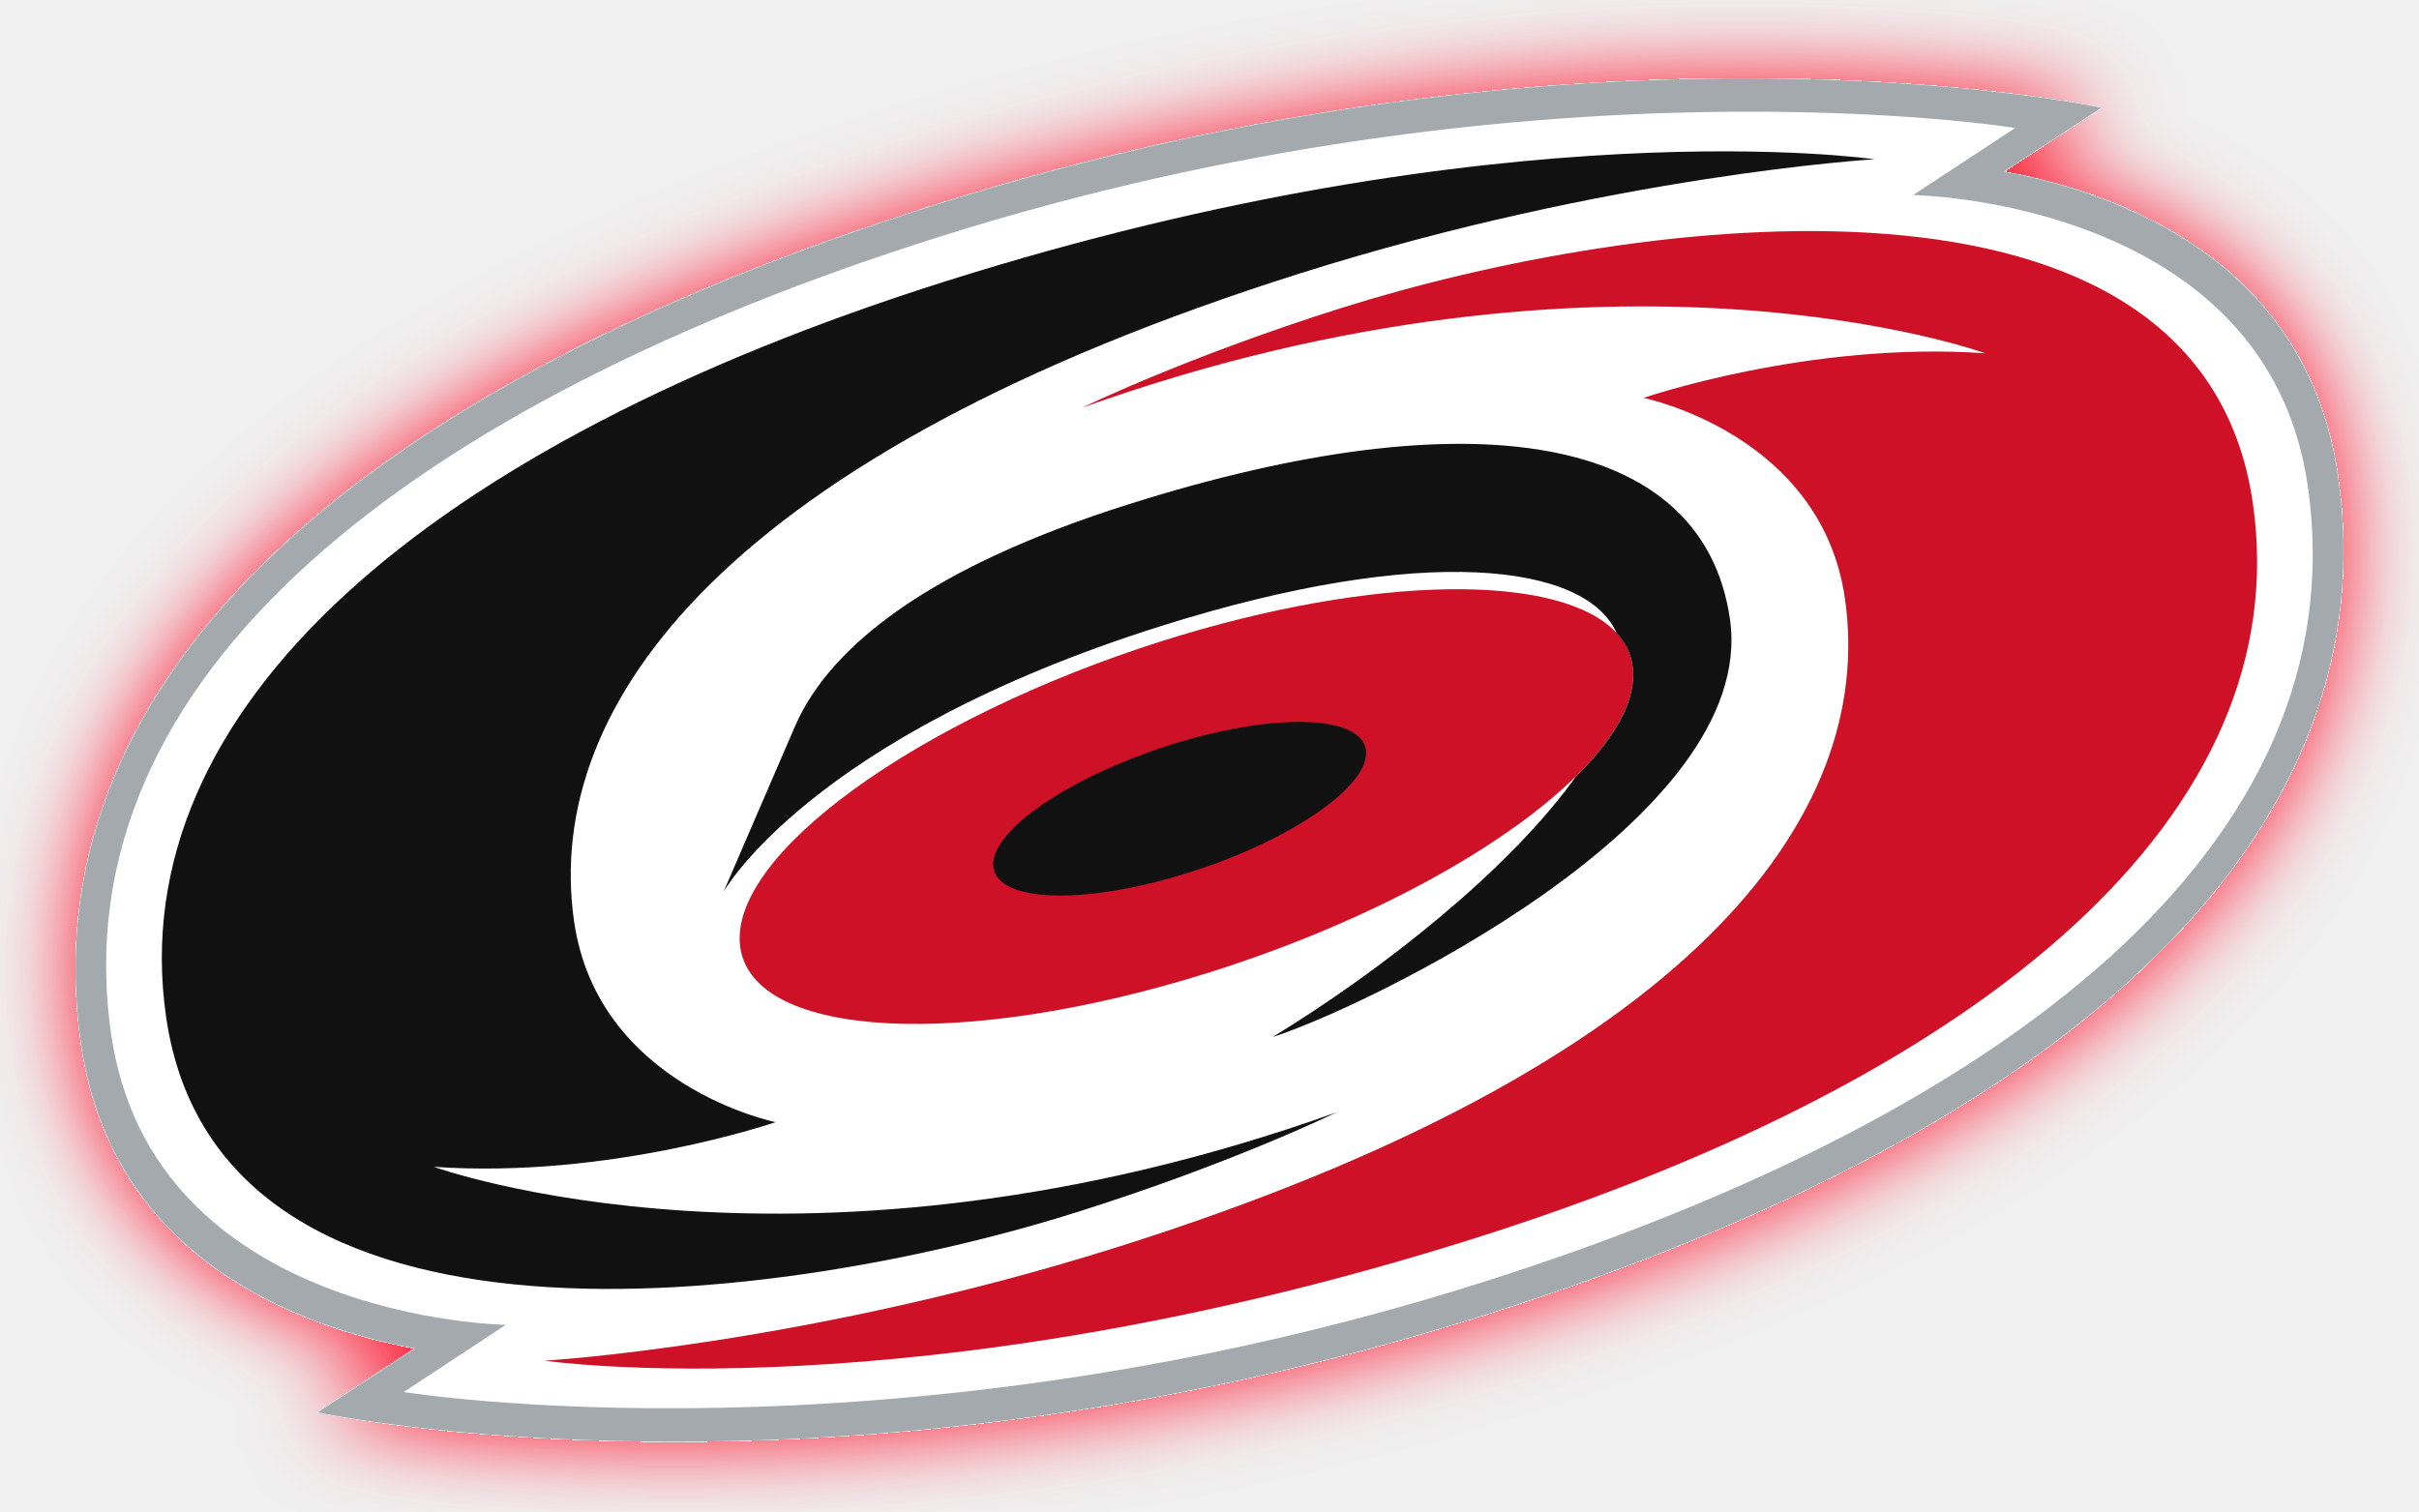
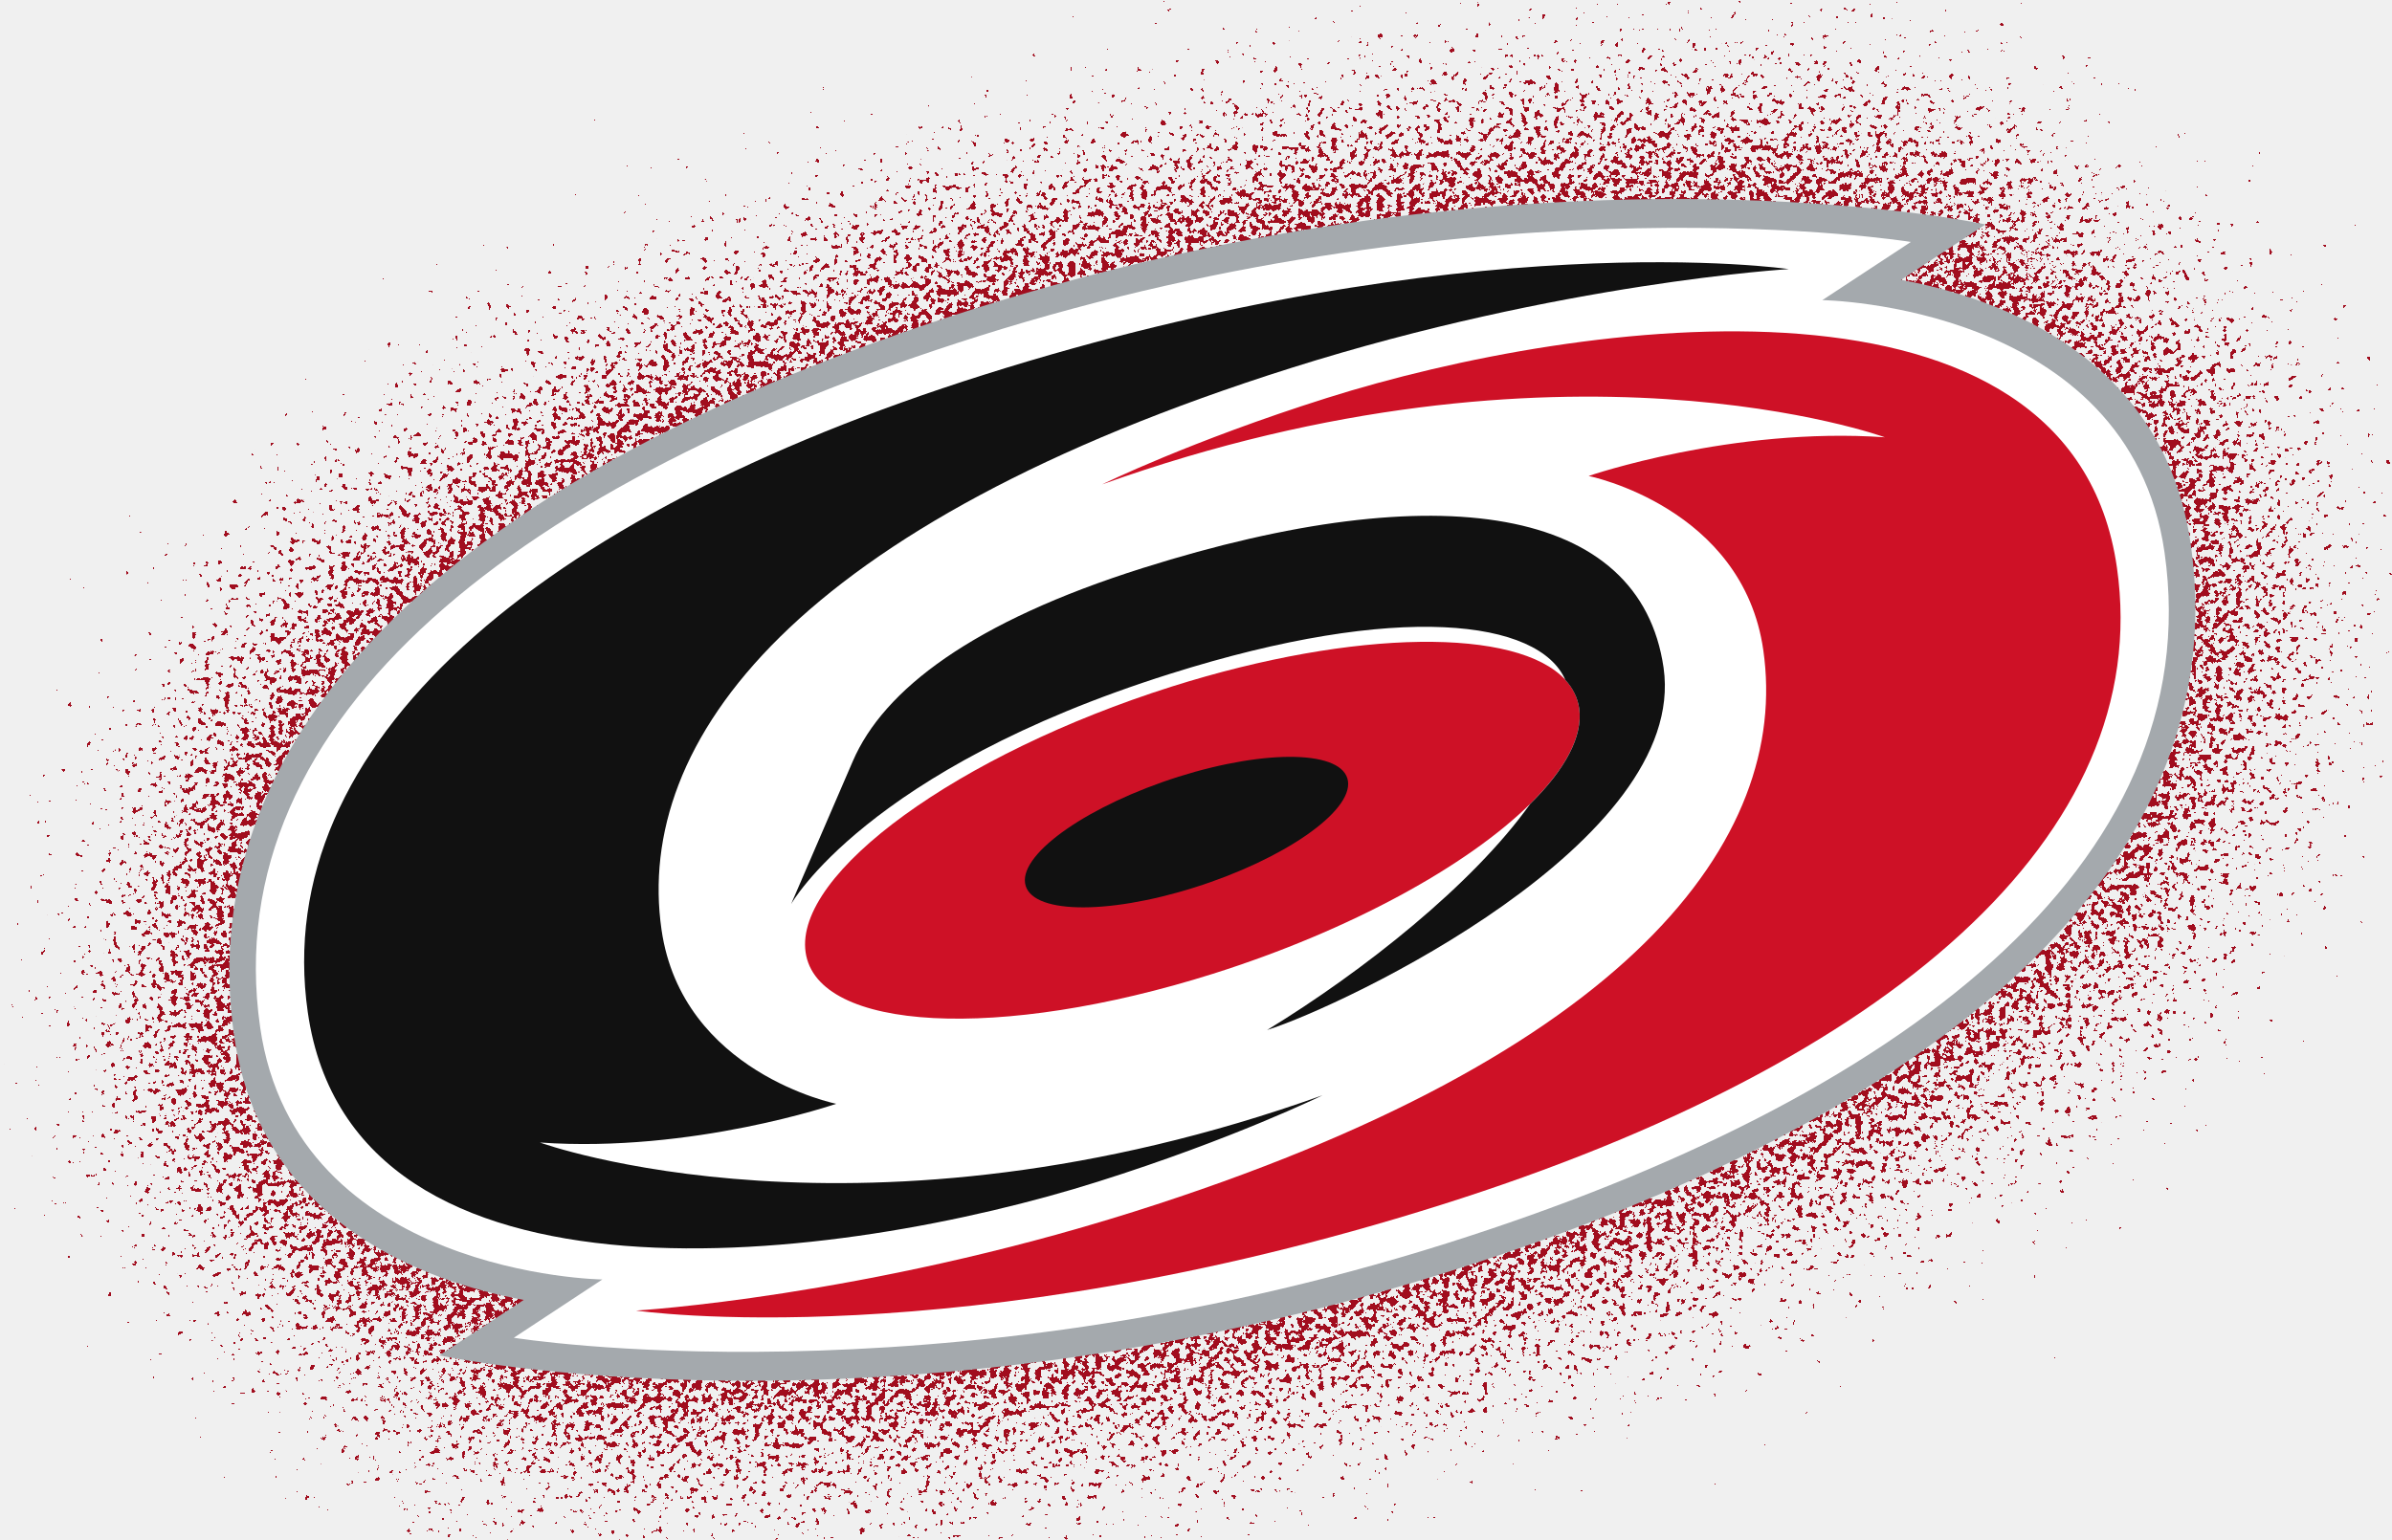
- <svg xmlns="http://www.w3.org/2000/svg" width="64" height="40" viewBox="0 0 64 40" fill="none">
+ <svg xmlns="http://www.w3.org/2000/svg" width="73" height="47" viewBox="0 0 73 47" fill="none">
  <g clip-path="url(#clip0_29_2582)">
-     <g filter="url(#filter0_d_29_2582)">
-       <path d="M61.858 12.613C61.037 6.883 56.029 5.102 53.018 4.543L55.594 2.851C55.594 2.851 42.137 -0.071 24.734 5.426C8.834 10.447 0.812 18.323 2.143 27.613C2.963 33.343 7.971 35.128 10.983 35.683L8.407 37.375C8.407 37.375 21.864 40.297 39.266 34.803C55.167 29.777 63.186 21.904 61.858 12.613H61.858Z" fill="#A4A9AD" />
+     <g filter="url(#filter0_g_29_2582)">
+       <path d="M66.858 16.613C66.037 10.883 61.029 9.102 58.018 8.543L60.594 6.851C60.594 6.851 47.137 3.929 29.734 9.426C13.834 14.447 5.812 22.323 7.143 31.613C7.963 37.343 12.971 39.128 15.983 39.683L13.407 41.375C13.407 41.375 26.864 44.297 44.266 38.803C60.167 33.777 68.186 25.904 66.858 16.613H66.858Z" fill="#A10D1E" />
    </g>
-     <path d="M61.058 12.864C59.972 5.29 50.615 5.162 50.615 5.162L53.317 3.386C53.317 3.386 40.543 1.311 24.854 6.266C11 10.641 1.575 17.845 2.939 27.357C4.025 34.934 13.382 35.059 13.382 35.059L10.681 36.838C10.681 36.838 23.454 38.912 39.143 33.958C52.997 29.583 62.422 22.381 61.058 12.864L61.058 12.864Z" fill="white" />
-     <path d="M59.605 13.324C58.22 3.654 43.238 5.705 35.494 8.149C31.345 9.459 28.635 10.787 28.635 10.787C42.68 5.761 52.523 9.349 52.523 9.349C47.861 9.023 43.483 10.53 43.483 10.53C43.483 10.53 48.189 11.479 48.813 15.846C49.639 21.611 44.73 28.213 29.599 32.991C21.35 35.597 14.411 36.008 14.411 36.008C14.411 36.008 24.2 37.447 38.976 32.782C52.651 28.464 60.777 21.495 59.605 13.324Z" fill="#CE1126" />
-     <path d="M32.017 25.727C36.213 24.402 39.782 22.429 41.698 20.54C42.758 19.495 43.316 18.484 43.193 17.618C43.145 17.287 42.999 17 42.769 16.75C41.31 15.165 36.392 15.183 30.76 16.959C24.242 19.024 19.24 22.656 19.586 25.07C19.933 27.494 25.499 27.783 32.017 25.727Z" fill="#CE1126" />
-     <path d="M31.453 23.092C34.174 22.235 36.272 20.779 36.138 19.845C36.004 18.911 33.691 18.854 30.969 19.71C28.247 20.573 26.149 22.023 26.283 22.957C26.415 23.892 28.731 23.951 31.453 23.092Z" fill="#111111" />
-     <path d="M11.478 30.878C16.14 31.204 20.52 29.696 20.52 29.696C20.52 29.696 15.815 28.747 15.188 24.378C14.361 18.615 19.271 12.014 34.402 7.233C42.654 4.627 49.592 4.215 49.592 4.215C49.592 4.215 39.803 2.774 25.024 7.442C11.346 11.763 3.223 18.731 4.393 26.9C5.778 36.569 20.763 34.522 28.504 32.074C32.65 30.767 35.362 29.436 35.362 29.436C21.321 34.465 11.478 30.878 11.478 30.878L11.478 30.878Z" fill="#111111" />
-     <path d="M29.88 13.339C24.684 14.977 21.968 17.054 21.028 19.233L19.142 23.602C19.142 23.602 21.434 19.495 30.707 16.571C37.696 14.363 41.967 14.921 42.77 16.753C42.997 17.004 43.146 17.291 43.194 17.622C43.316 18.484 42.758 19.499 41.698 20.543C39.947 23.002 36.604 25.652 33.67 27.443C36.013 26.703 46.533 21.713 45.77 16.386C45.059 11.441 38.911 10.486 29.88 13.339L29.88 13.339Z" fill="#111111" />
+     <path d="M66.858 16.613C66.037 10.883 61.029 9.102 58.018 8.543L60.594 6.851C60.594 6.851 47.137 3.929 29.734 9.426C13.834 14.447 5.812 22.323 7.143 31.613C7.963 37.343 12.971 39.128 15.983 39.683L13.407 41.375C13.407 41.375 26.864 44.297 44.266 38.803C60.167 33.777 68.186 25.904 66.858 16.613H66.858Z" fill="#A4A9AD" />
+     <path d="M66.058 16.864C64.972 9.29 55.615 9.162 55.615 9.162L58.317 7.386C58.317 7.386 45.543 5.311 29.854 10.266C16 14.641 6.575 21.845 7.939 31.357C9.025 38.934 18.382 39.059 18.382 39.059L15.681 40.838C15.681 40.838 28.454 42.912 44.143 37.958C57.997 33.583 67.422 26.381 66.058 16.864L66.058 16.864Z" fill="white" />
+     <path d="M64.605 17.324C63.22 7.654 48.238 9.705 40.494 12.149C36.345 13.459 33.635 14.787 33.635 14.787C47.68 9.761 57.523 13.349 57.523 13.349C52.861 13.023 48.483 14.53 48.483 14.53C48.483 14.53 53.189 15.479 53.813 19.846C54.639 25.611 49.73 32.213 34.599 36.991C26.35 39.597 19.411 40.008 19.411 40.008C19.411 40.008 29.2 41.447 43.976 36.782C57.651 32.464 65.777 25.495 64.605 17.324Z" fill="#CE1126" />
+     <path d="M37.017 29.727C41.213 28.402 44.782 26.429 46.698 24.54C47.758 23.495 48.316 22.484 48.193 21.618C48.145 21.287 47.999 21 47.769 20.75C46.31 19.165 41.392 19.183 35.76 20.959C29.242 23.024 24.24 26.656 24.586 29.07C24.933 31.494 30.499 31.783 37.017 29.727Z" fill="#CE1126" />
+     <path d="M36.453 27.092C39.174 26.235 41.272 24.779 41.138 23.845C41.004 22.911 38.691 22.854 35.969 23.71C33.247 24.573 31.149 26.023 31.283 26.957C31.415 27.892 33.731 27.951 36.453 27.092Z" fill="#111111" />
+     <path d="M16.478 34.878C21.14 35.204 25.52 33.696 25.52 33.696C25.52 33.696 20.815 32.747 20.188 28.378C19.361 22.615 24.271 16.014 39.402 11.233C47.654 8.627 54.592 8.215 54.592 8.215C54.592 8.215 44.803 6.774 30.024 11.442C16.346 15.763 8.223 22.731 9.393 30.9C10.778 40.569 25.763 38.522 33.504 36.074C37.65 34.767 40.362 33.436 40.362 33.436C26.321 38.465 16.478 34.878 16.478 34.878L16.478 34.878Z" fill="#111111" />
+     <path d="M34.88 17.339C29.684 18.977 26.968 21.054 26.028 23.233L24.142 27.602C24.142 27.602 26.434 23.495 35.707 20.571C42.696 18.363 46.967 18.921 47.77 20.753C47.997 21.004 48.146 21.291 48.194 21.622C48.316 22.484 47.758 23.499 46.698 24.543C44.947 27.002 41.604 29.652 38.67 31.443C41.013 30.703 51.533 25.713 50.77 20.386C50.059 15.441 43.911 14.486 34.88 17.339L34.88 17.339Z" fill="#111111" />
  </g>
  <defs>
-     <filter id="filter0_d_29_2582" x="-0.3" y="-0.225" width="64.6" height="40.676" filterUnits="userSpaceOnUse" color-interpolation-filters="sRGB">
+     <filter id="filter0_g_29_2582" x="-3.5" y="-4.425" width="80.999" height="57.076" filterUnits="userSpaceOnUse" color-interpolation-filters="sRGB">
      <feFlood flood-opacity="0" result="BackgroundImageFix" />
-       <feColorMatrix in="SourceAlpha" type="matrix" values="0 0 0 0 0 0 0 0 0 0 0 0 0 0 0 0 0 0 127 0" result="hardAlpha" />
-       <feOffset />
-       <feGaussianBlur stdDeviation="1.15" />
-       <feComposite in2="hardAlpha" operator="out" />
-       <feColorMatrix type="matrix" values="0 0 0 0 1 0 0 0 0 0.087 0 0 0 0 0.189 0 0 0 1 0" />
-       <feBlend mode="normal" in2="BackgroundImageFix" result="effect1_dropShadow_29_2582" />
-       <feBlend mode="normal" in="SourceGraphic" in2="effect1_dropShadow_29_2582" result="shape" />
+       <feBlend mode="normal" in="SourceGraphic" in2="BackgroundImageFix" result="shape" />
+       <feTurbulence type="fractalNoise" baseFrequency="5 5" numOctaves="3" seed="2543" />
+       <feDisplacementMap in="shape" scale="21" xChannelSelector="R" yChannelSelector="G" result="displacedImage" width="100%" height="100%" />
+       <feMerge result="effect1_texture_29_2582">
+         <feMergeNode in="displacedImage" />
+       </feMerge>
    </filter>
    <clipPath id="clip0_29_2582">
-       <rect width="64" height="40" fill="white" />
+       <rect width="73" height="47" fill="white" />
    </clipPath>
  </defs>
</svg>
